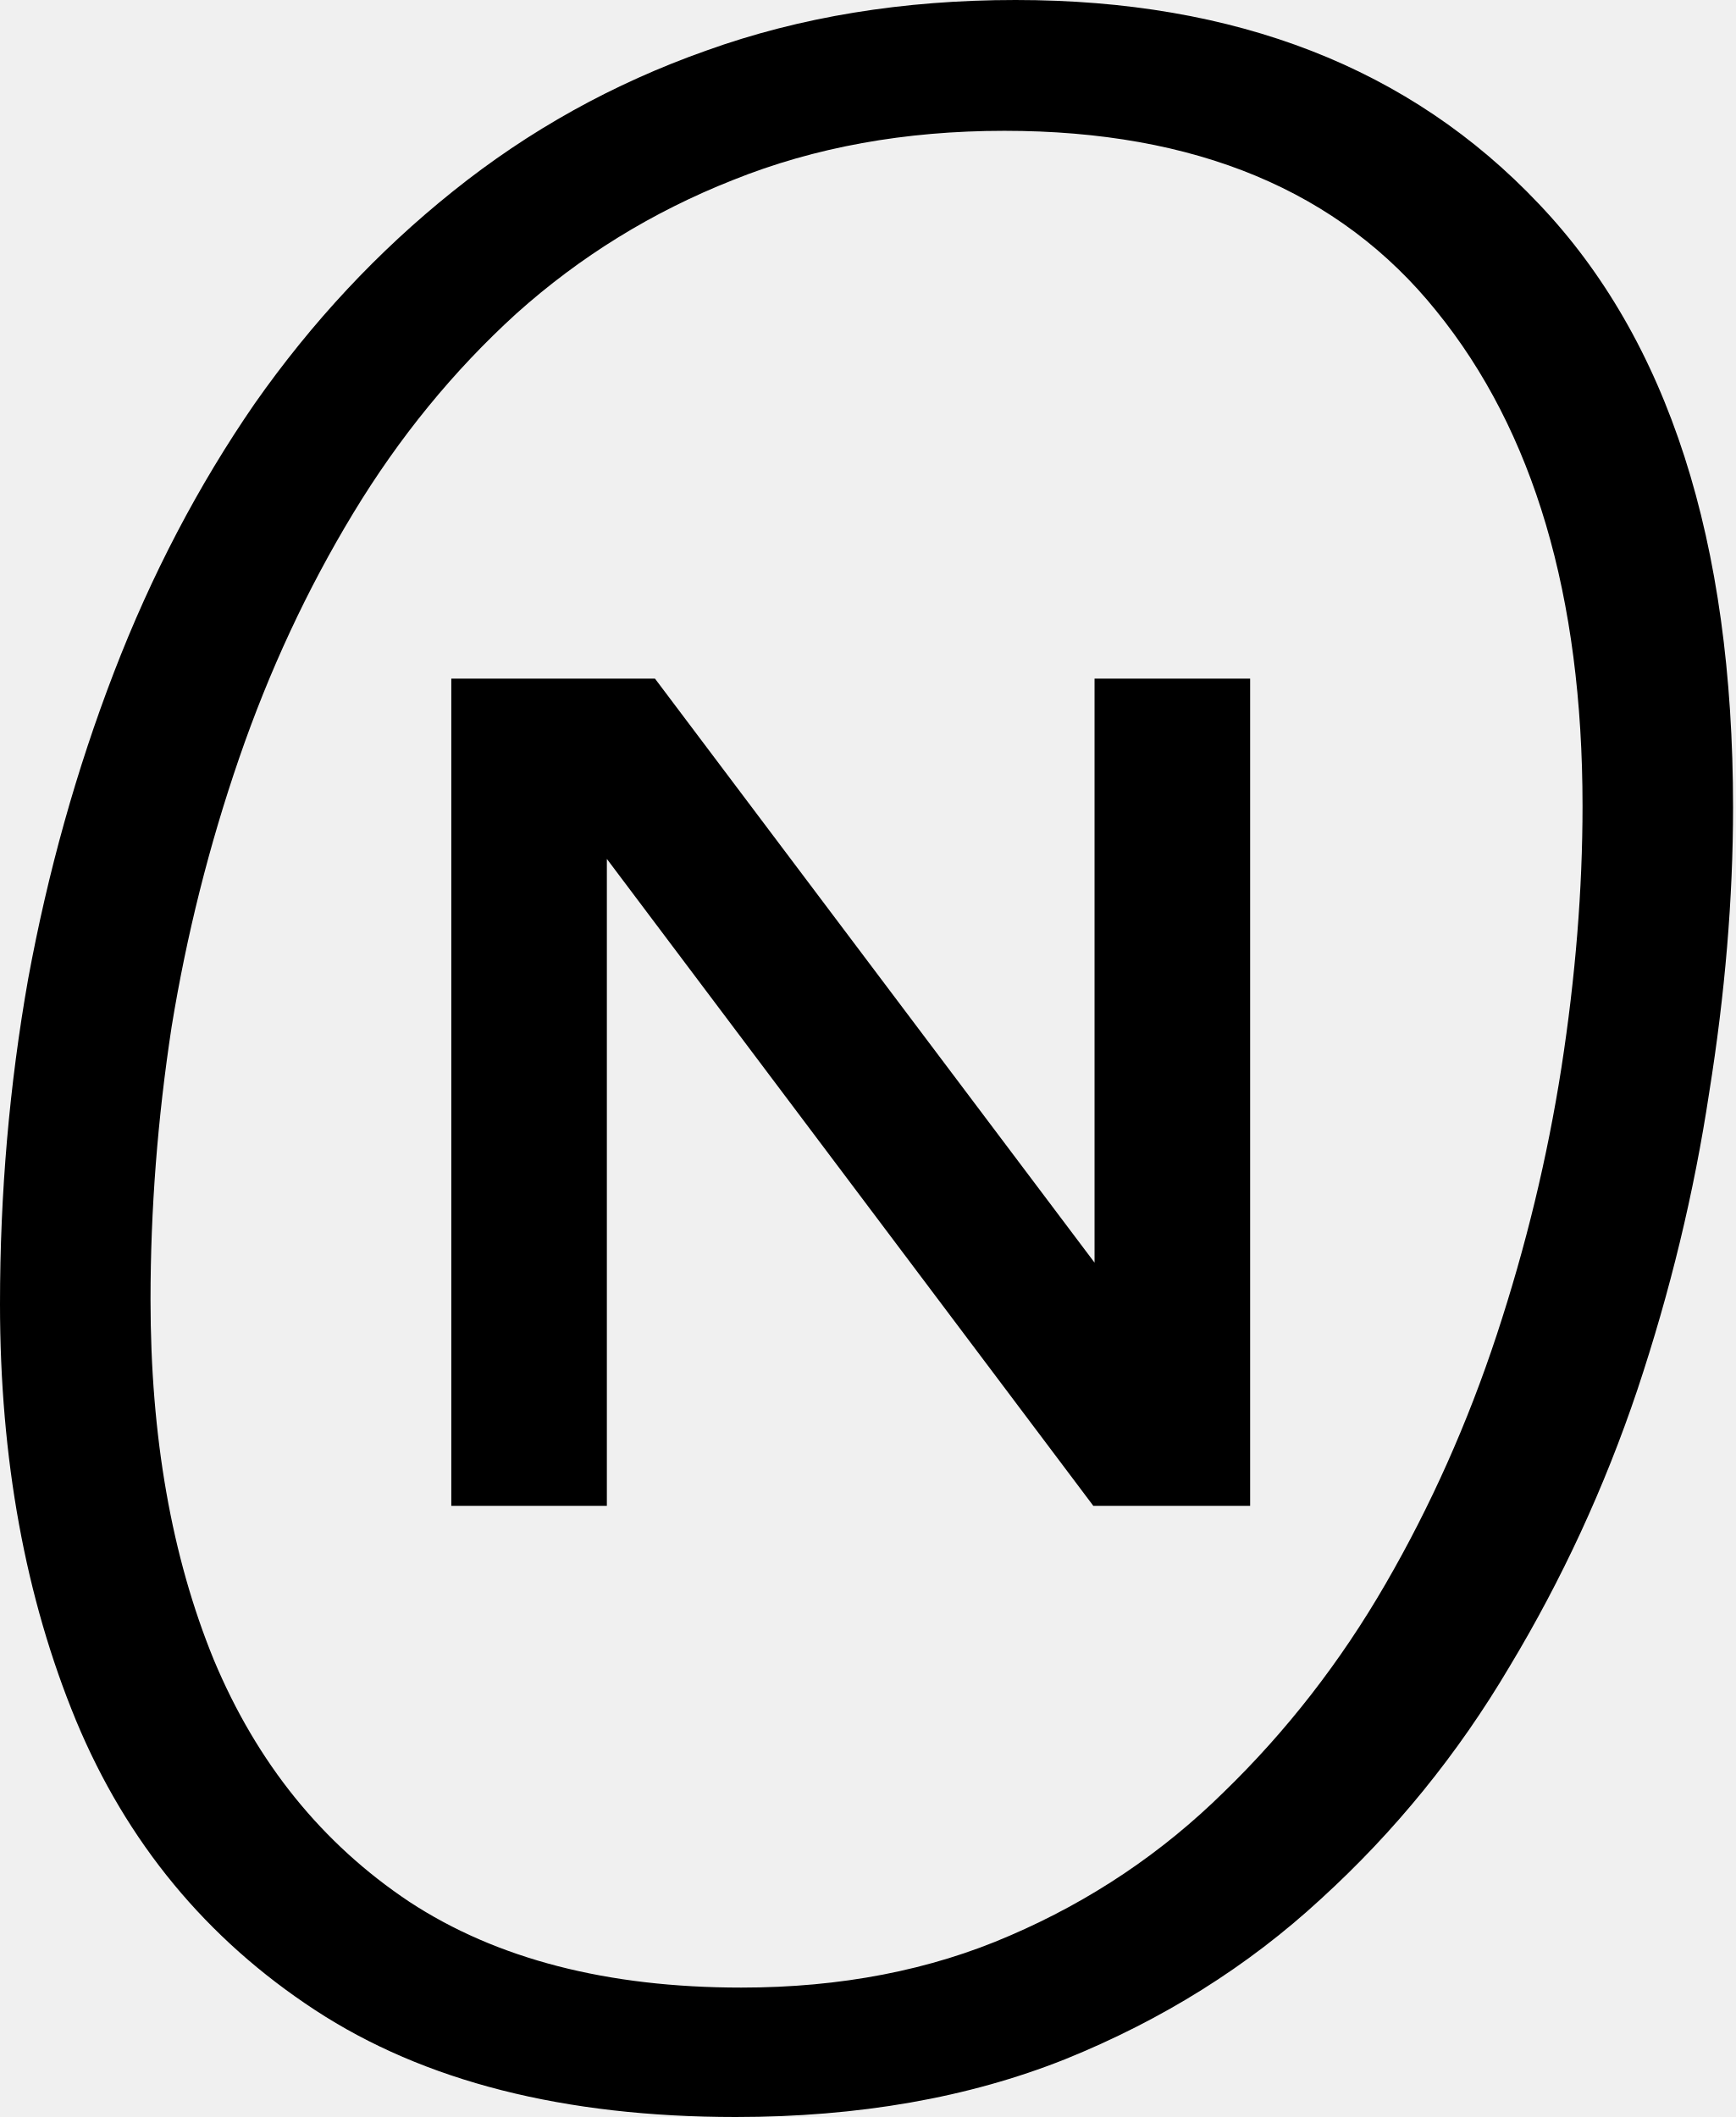
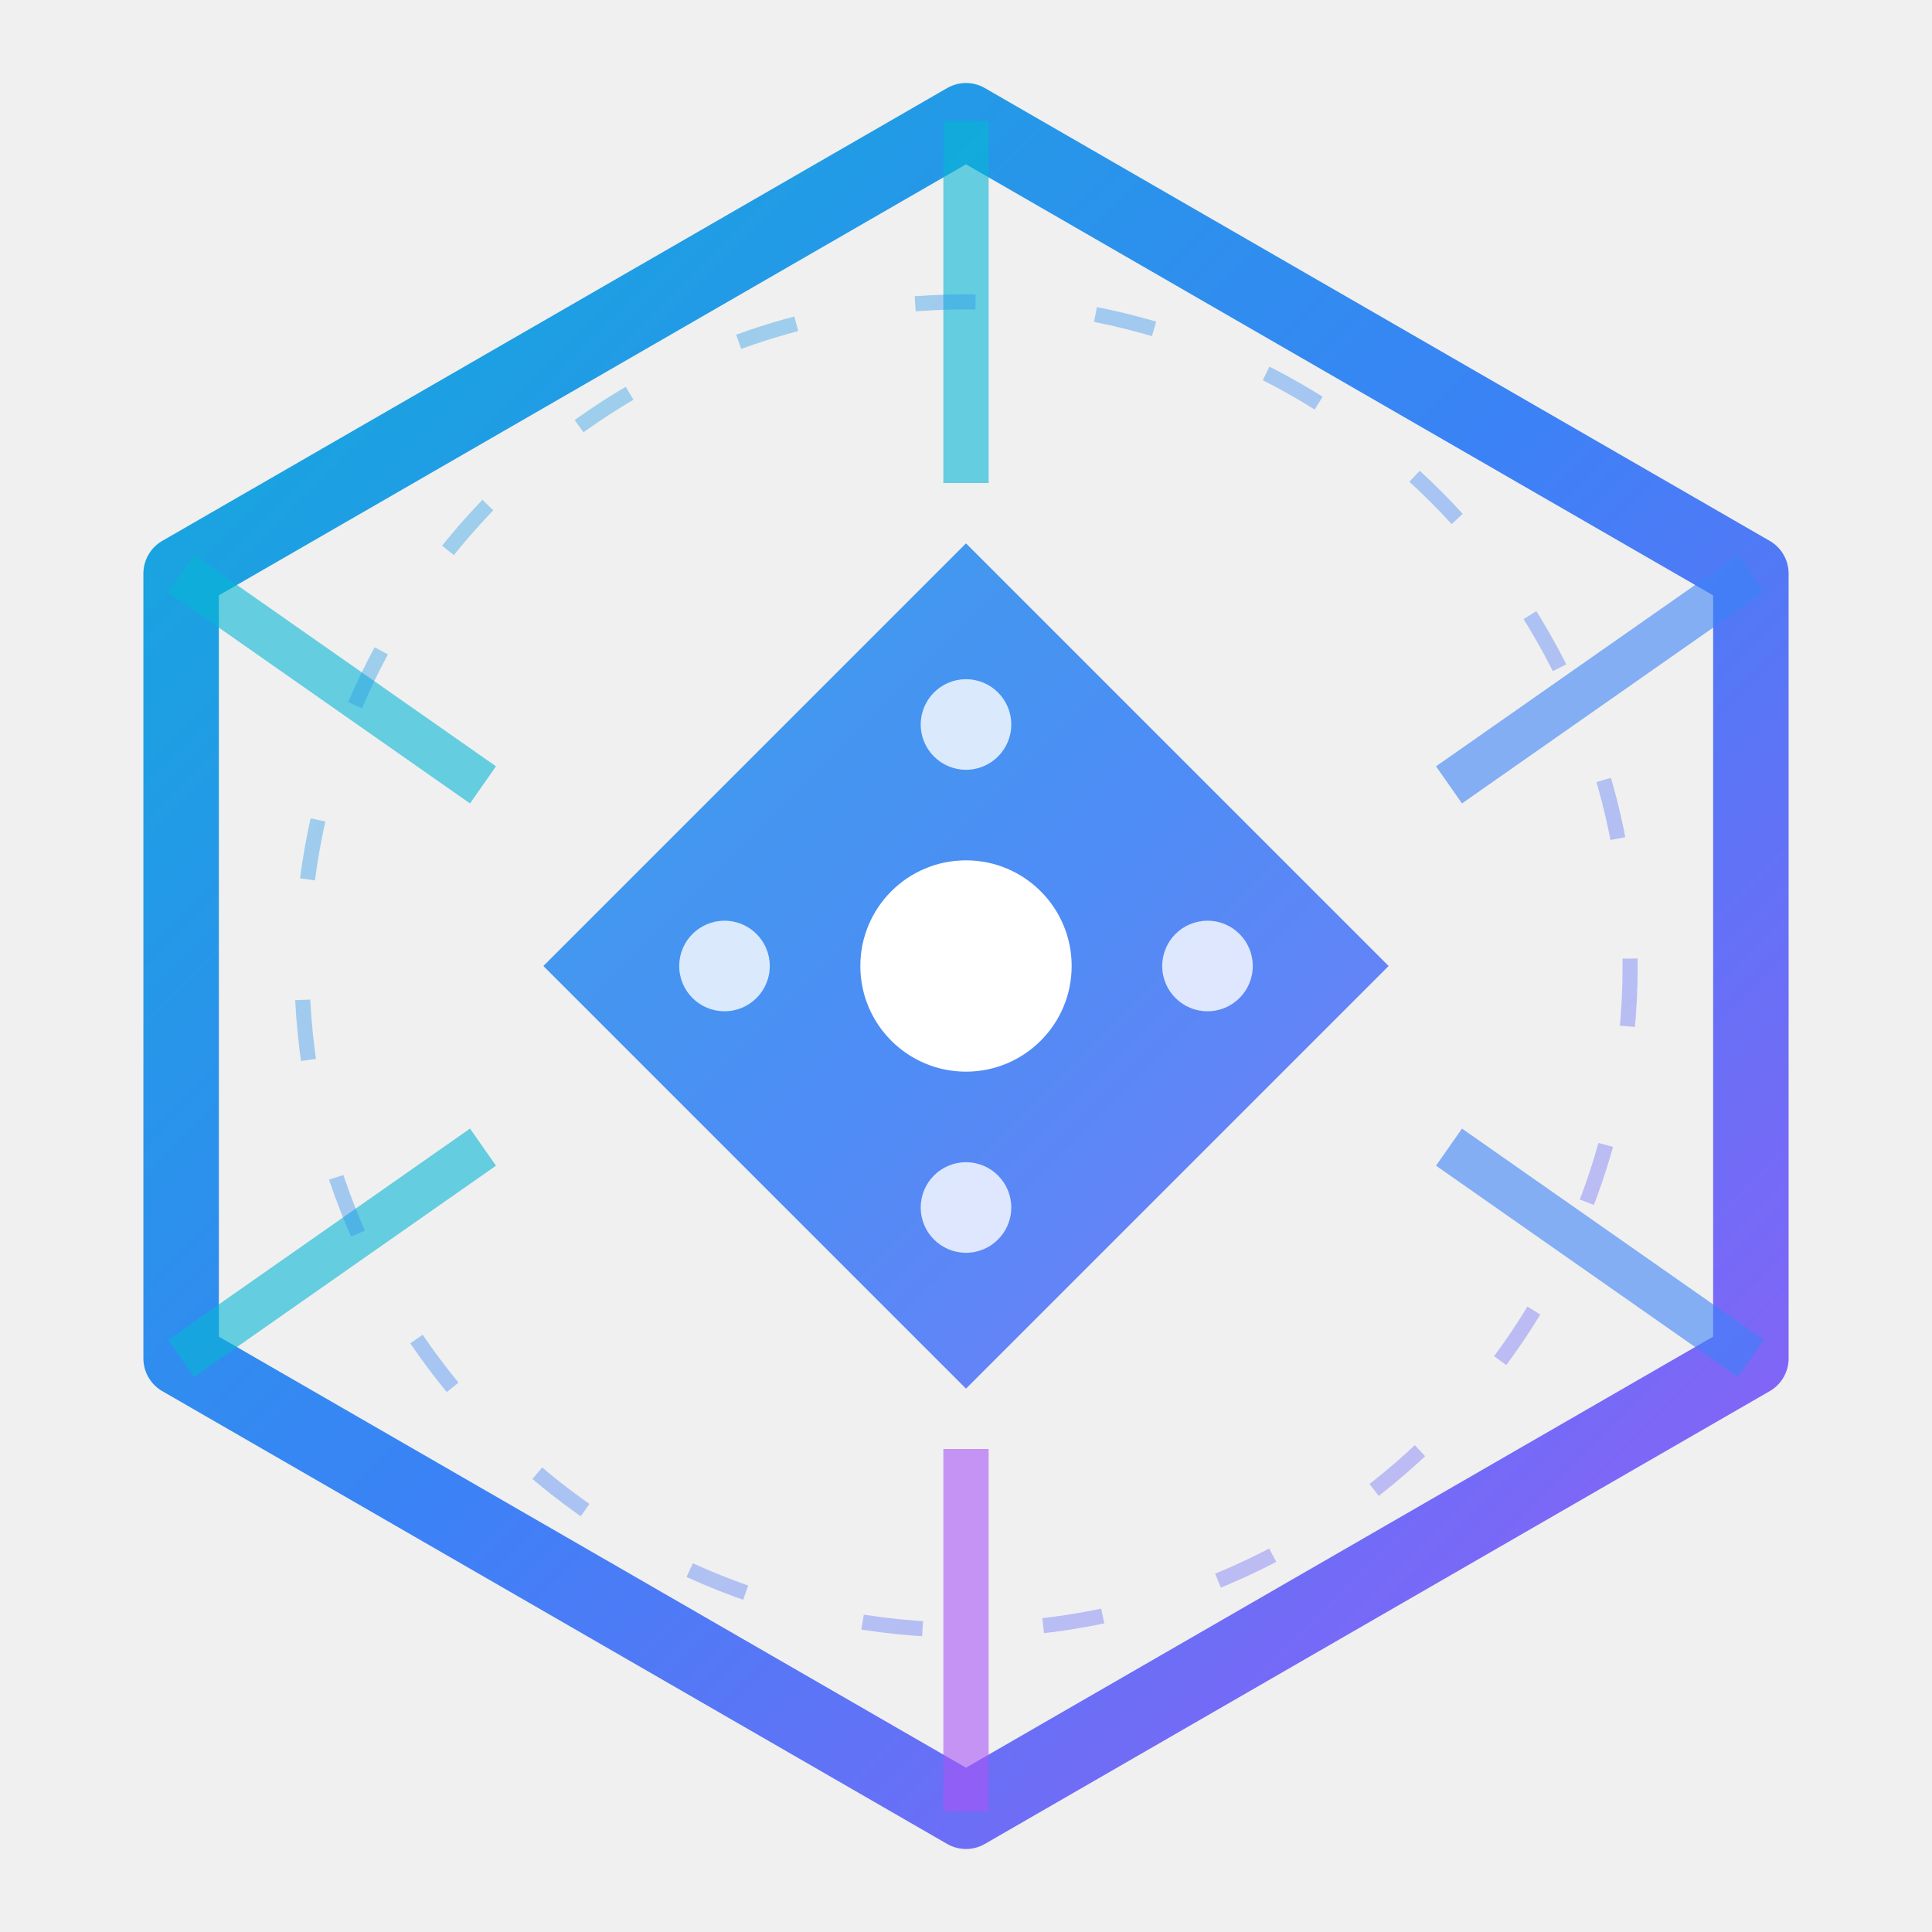
- <svg xmlns="http://www.w3.org/2000/svg" width="82" height="100" viewBox="0 0 82 100" fill="none">
-   <path d="M34.751 100C26.645 100 20.022 98.317 14.884 94.95C9.745 91.584 5.98 87.021 3.588 81.263C1.196 75.46 0 68.904 0 61.595C0 56.368 0.443 51.251 1.329 46.246C2.259 41.196 3.61 36.368 5.382 31.761C7.154 27.154 9.369 22.924 12.027 19.07C14.729 15.216 17.852 11.871 21.395 9.037C24.983 6.157 28.97 3.942 33.355 2.392C37.785 0.797 42.658 0 47.973 0C58.383 0 66.622 3.212 72.691 9.635C78.804 16.058 81.861 25.559 81.861 38.139C81.861 42.436 81.484 46.932 80.731 51.628C80.022 56.323 78.893 60.997 77.342 65.648C75.792 70.255 73.776 74.618 71.296 78.737C68.859 82.857 65.891 86.512 62.392 89.701C58.937 92.89 54.906 95.415 50.299 97.276C45.736 99.092 40.554 100 34.751 100ZM35.017 93.887C39.712 93.887 43.942 93.068 47.708 91.429C51.517 89.79 54.884 87.53 57.807 84.651C60.775 81.772 63.322 78.494 65.448 74.817C67.575 71.141 69.325 67.22 70.698 63.056C72.071 58.893 73.09 54.684 73.754 50.432C74.419 46.135 74.751 42.016 74.751 38.073C74.751 28.151 72.447 20.354 67.841 14.684C63.278 9.014 56.478 6.179 47.442 6.179C42.746 6.179 38.472 6.955 34.618 8.505C30.808 10.011 27.398 12.115 24.385 14.817C21.418 17.519 18.848 20.665 16.678 24.253C14.507 27.84 12.713 31.694 11.296 35.814C9.878 39.934 8.815 44.164 8.106 48.505C7.442 52.846 7.11 57.143 7.11 61.395C7.11 67.863 8.106 73.533 10.1 78.405C12.137 83.278 15.216 87.088 19.335 89.834C23.455 92.536 28.682 93.887 35.017 93.887Z" fill="black" />
-   <path d="M21.317 71.131V32.057H30.939L51.701 59.642V32.057H59.05V71.131H51.643L28.665 40.572V71.131H21.317Z" fill="black" />
+ <svg xmlns="http://www.w3.org/2000/svg" width="64" height="64" viewBox="0 0 64 64" fill="none">
+   <defs>
+     <linearGradient id="cyber_grad" x1="0" y1="0" x2="64" y2="64" gradientUnits="userSpaceOnUse">
+       <stop stop-color="#06b6d4" />
+       <stop offset="0.5" stop-color="#3b82f6" />
+       <stop offset="1" stop-color="#a855f7" />
+     </linearGradient>
+   </defs>
+   <path d="M32 4 L58 19 V45 L32 60 L6 45 V19 Z" stroke="url(#cyber_grad)" stroke-width="2.5" stroke-linecap="round" stroke-linejoin="round" />
+   <path d="M32 4 V16" stroke="#06b6d4" stroke-width="1.5" opacity="0.6" />
+   <path d="M58 19 L48 26" stroke="#3b82f6" stroke-width="1.5" opacity="0.6" />
+   <path d="M6 19 L16 26" stroke="#06b6d4" stroke-width="1.5" opacity="0.6" />
+   <path d="M58 45 L48 38" stroke="#3b82f6" stroke-width="1.5" opacity="0.6" />
+   <path d="M6 45 L16 38" stroke="#06b6d4" stroke-width="1.5" opacity="0.6" />
+   <path d="M32 60 V48" stroke="#a855f7" stroke-width="1.5" opacity="0.6" />
+   <path d="M32 18 L46 32 L32 46 L18 32 Z" fill="url(#cyber_grad)" fill-opacity="0.9" />
+   <circle cx="32" cy="32" r="3.5" fill="white" />
+   <circle cx="32" cy="24" r="1.5" fill="white" fill-opacity="0.8" />
+   <circle cx="32" cy="40" r="1.5" fill="white" fill-opacity="0.8" />
+   <circle cx="24" cy="32" r="1.5" fill="white" fill-opacity="0.8" />
+   <circle cx="40" cy="32" r="1.5" fill="white" fill-opacity="0.8" />
+   <circle cx="32" cy="32" r="22" stroke="url(#cyber_grad)" stroke-width="0.5" stroke-opacity="0.4" stroke-dasharray="2 4" />
</svg>
